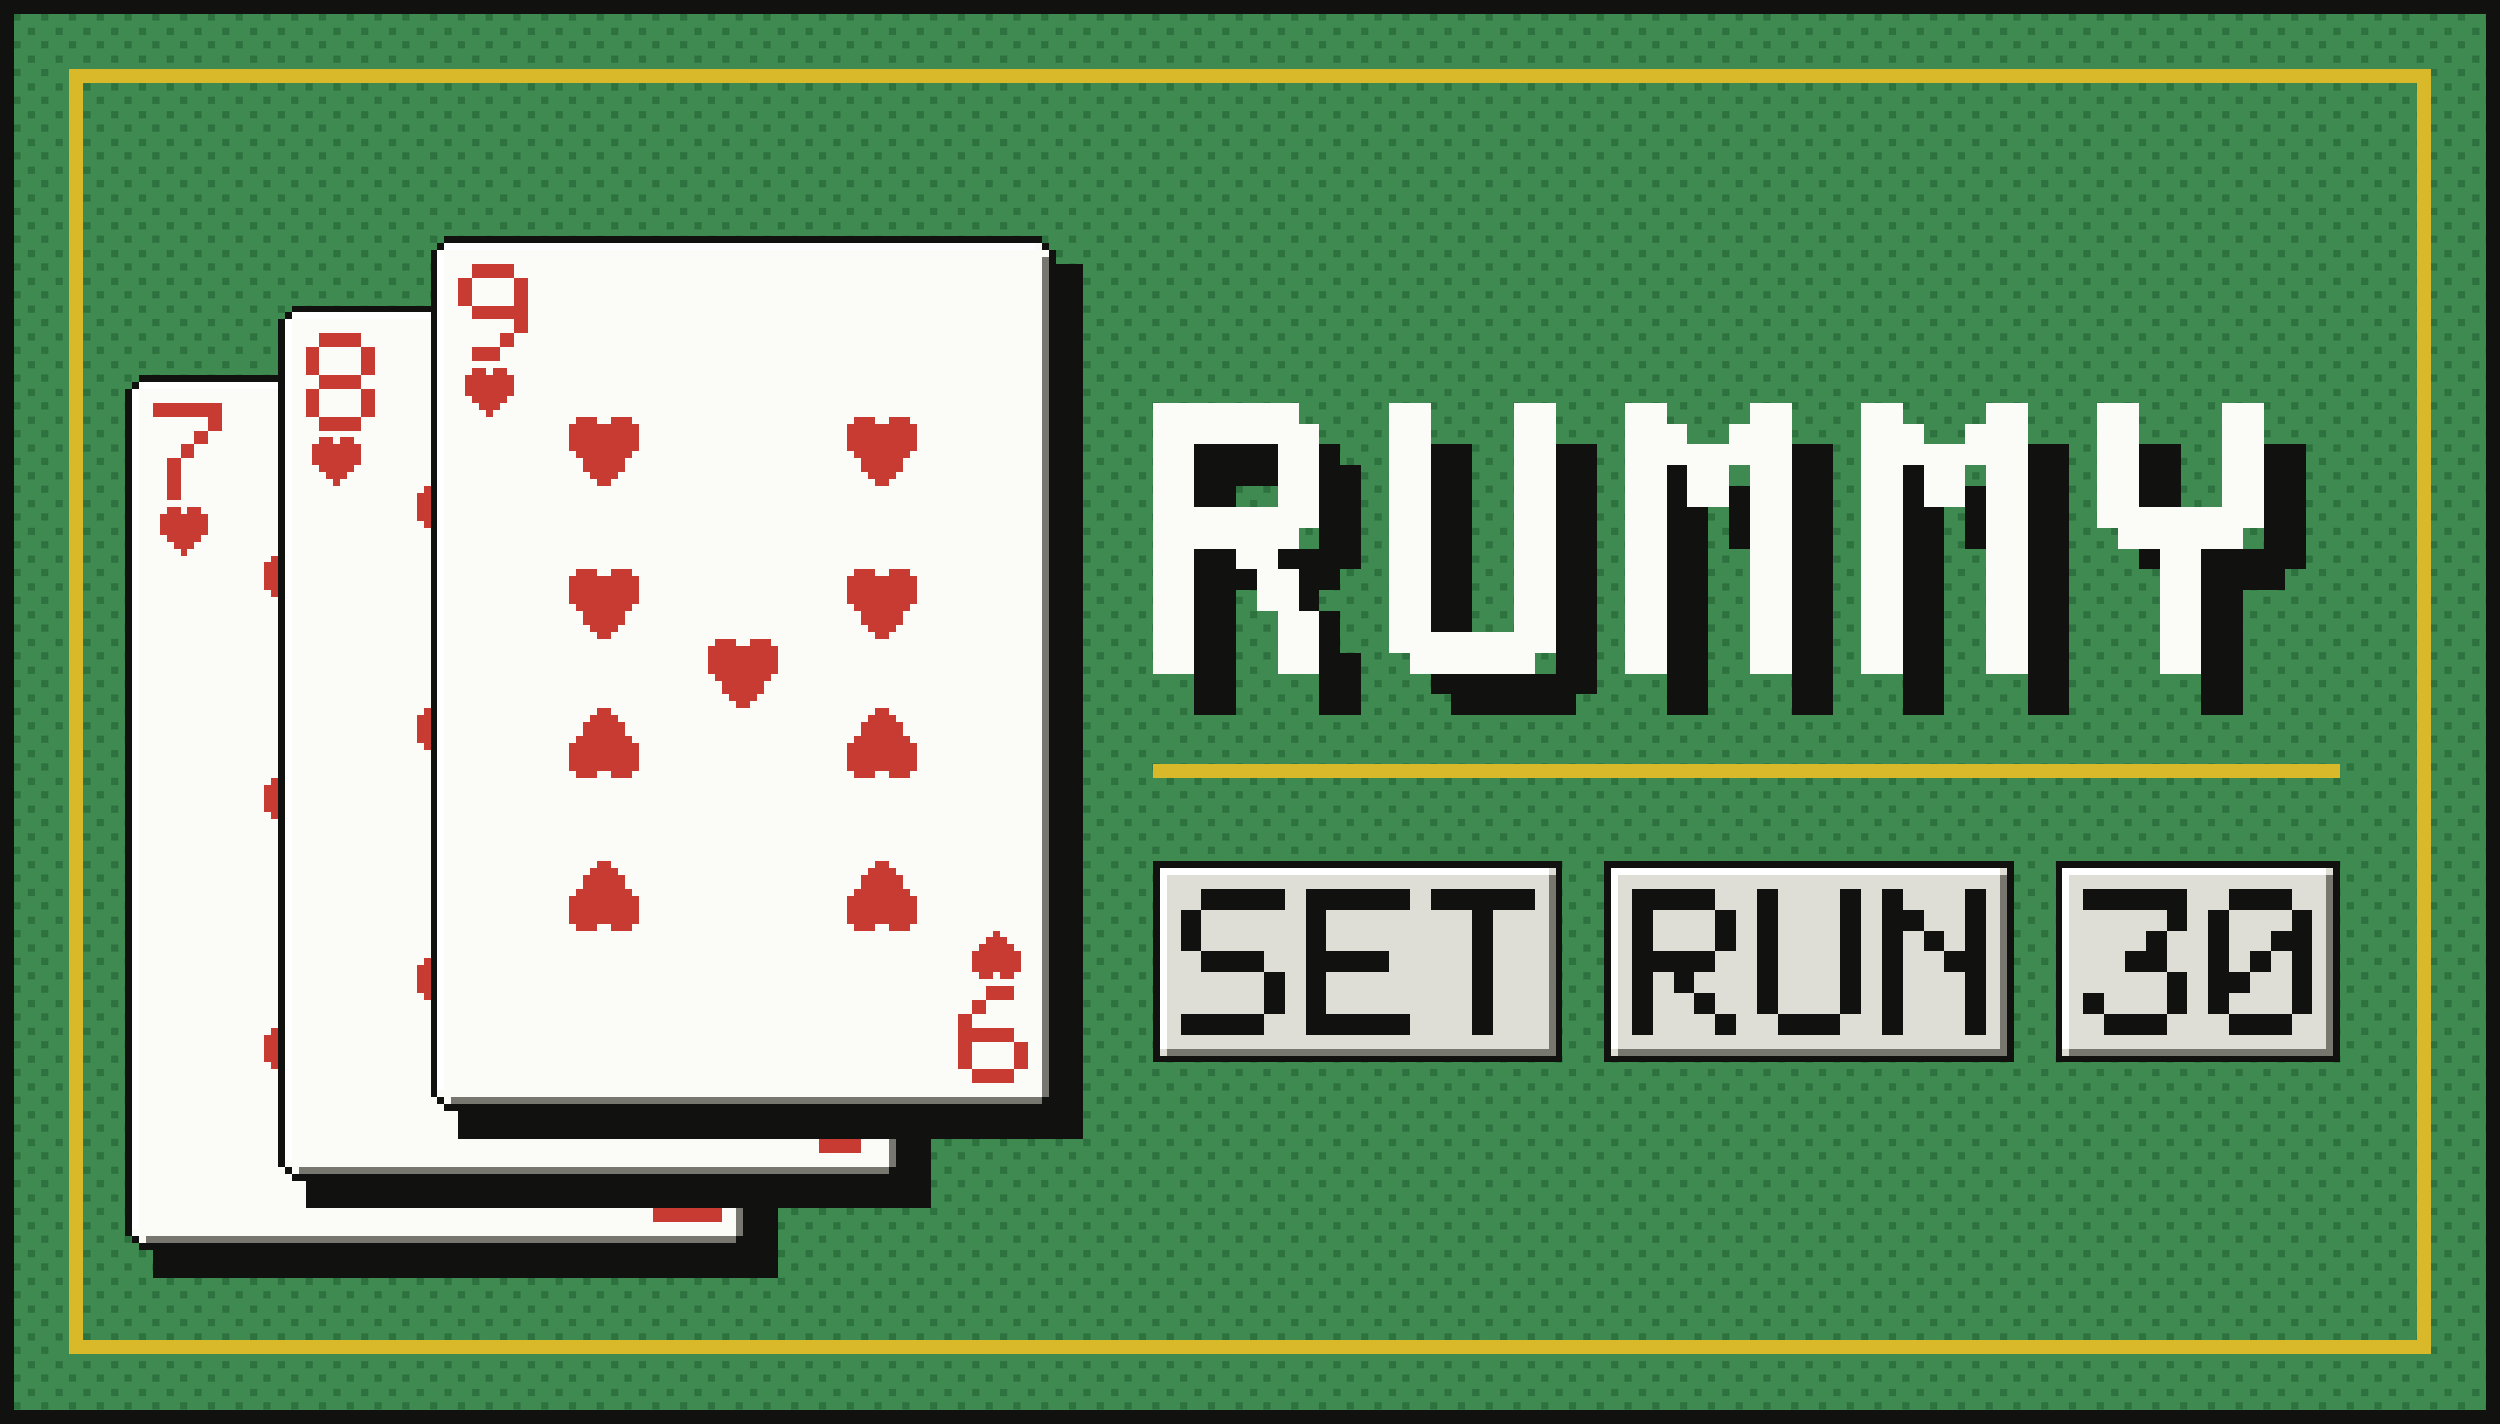
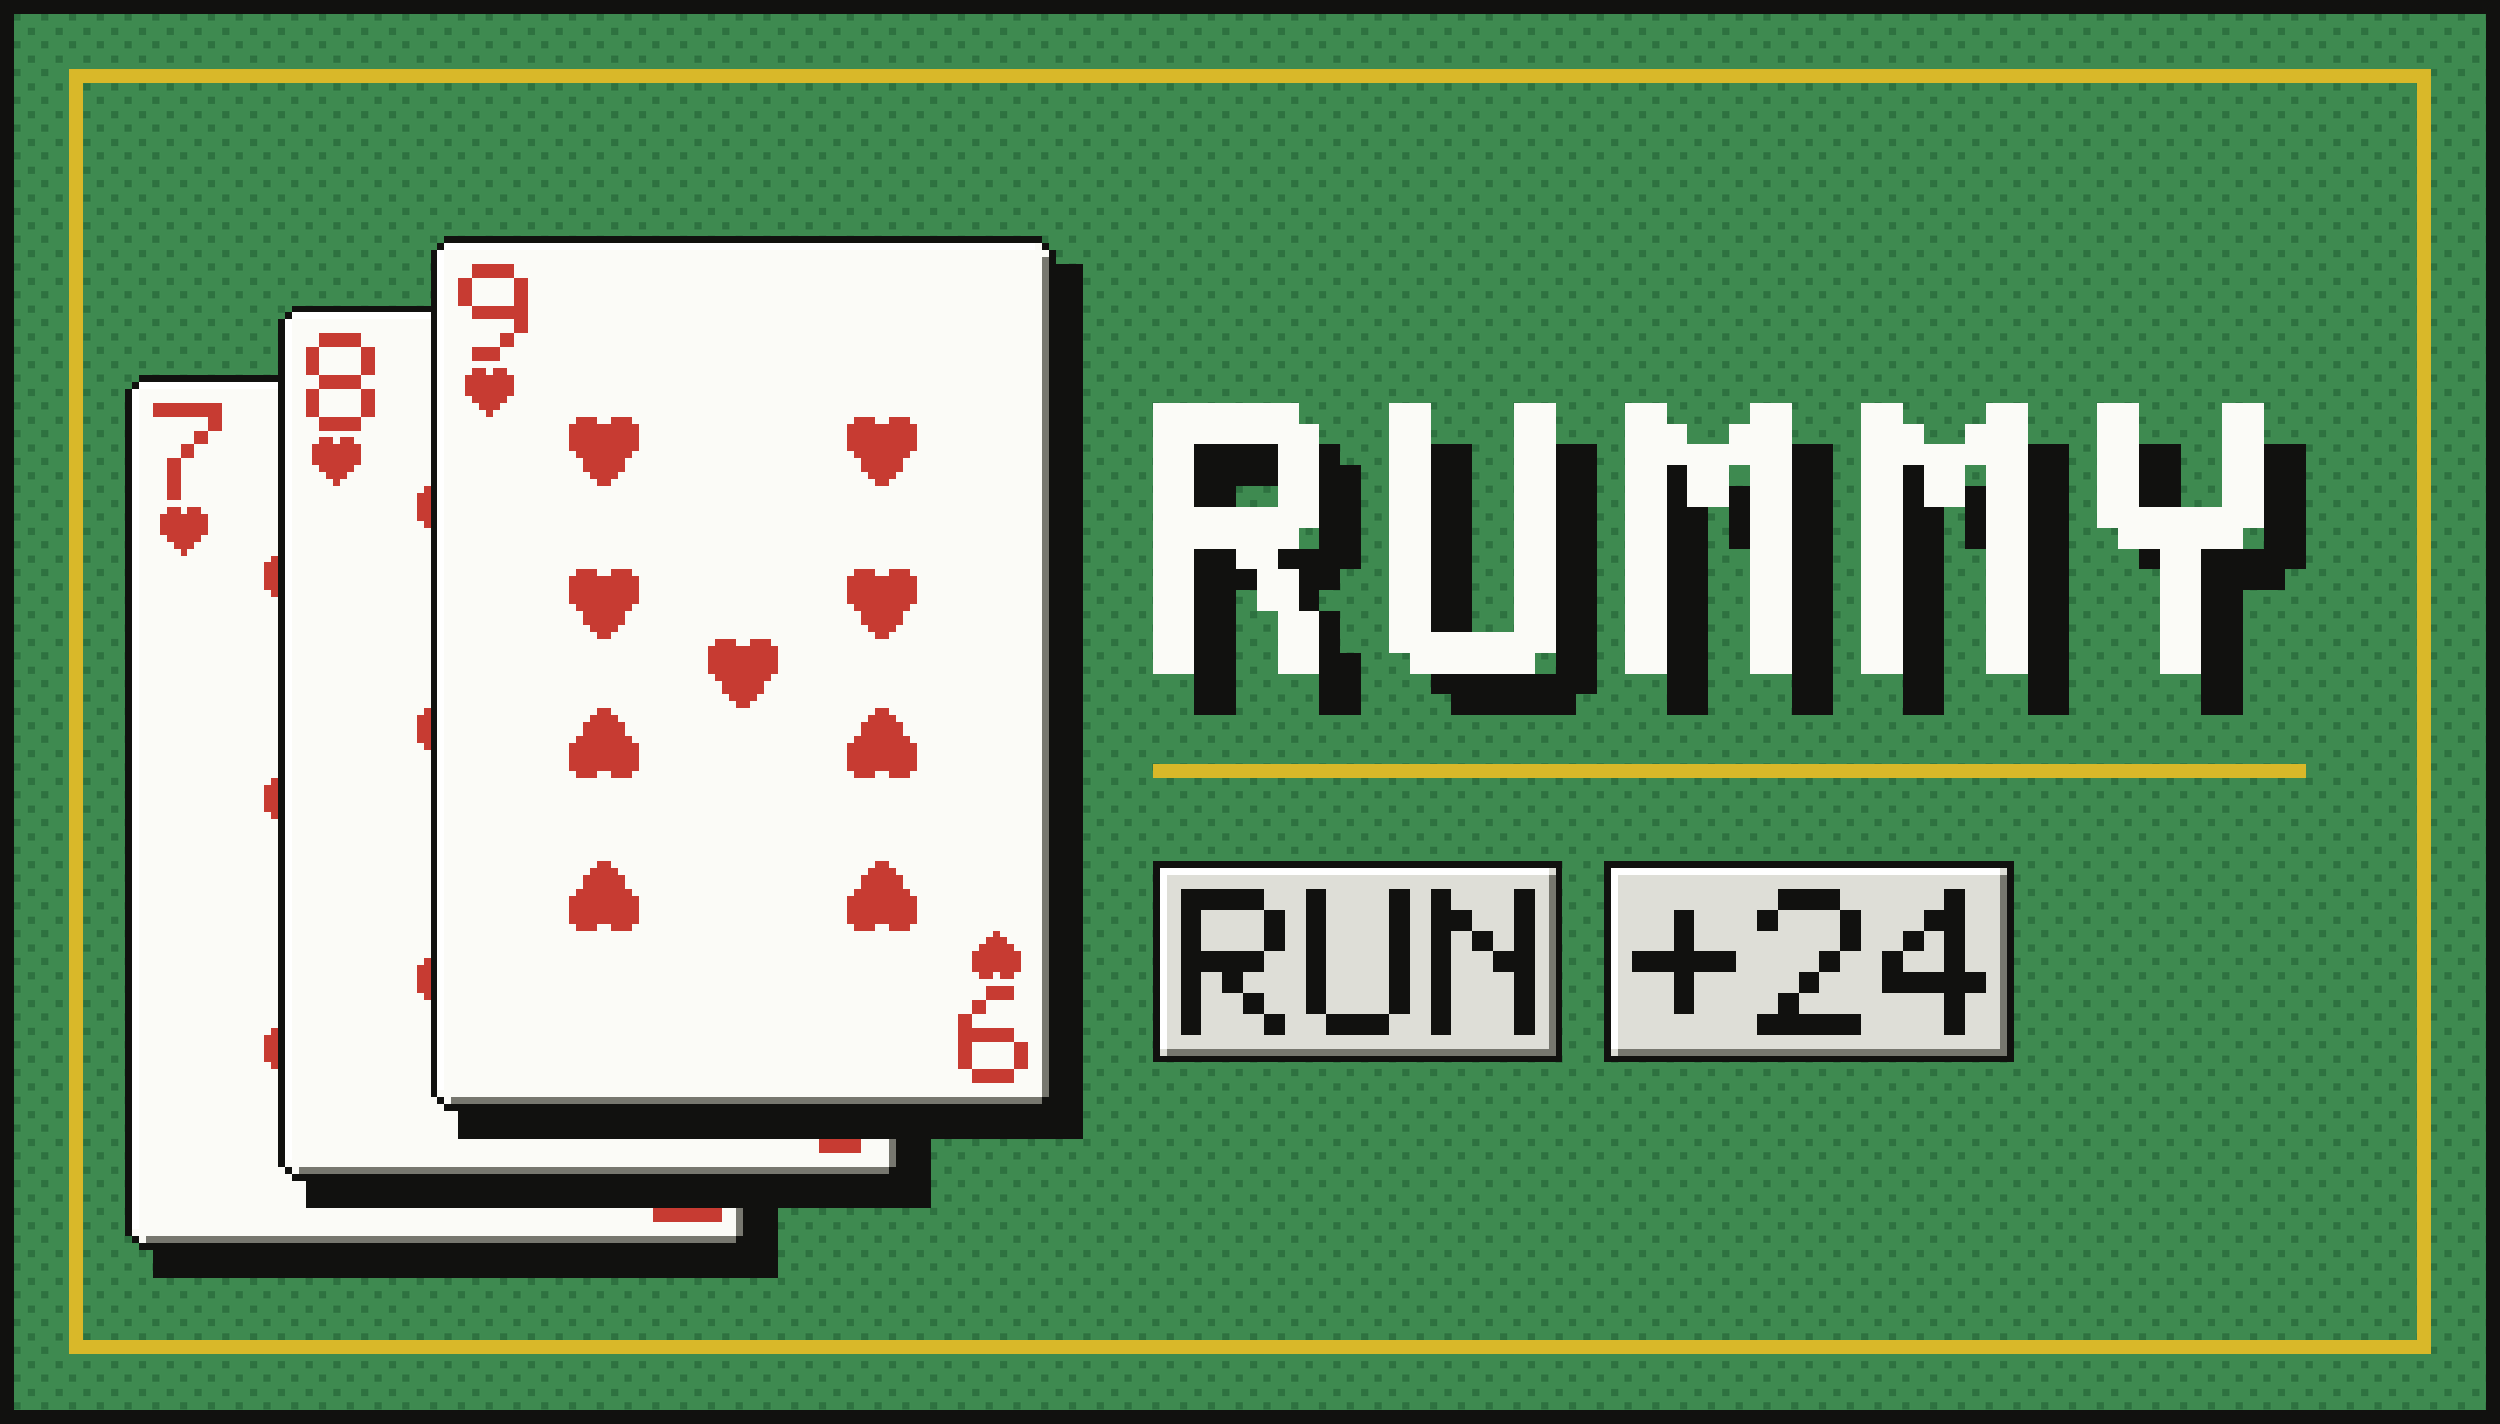
<svg xmlns="http://www.w3.org/2000/svg" width="720" height="410" viewBox="0 0 360 205" shape-rendering="crispEdges" role="img" aria-label="Rummy">
  <defs>
    <pattern id="felt" width="4" height="4" patternUnits="userSpaceOnUse">
      <rect width="4" height="4" fill="#3e8a50" />
      <rect width="1" height="1" fill="#2e7240" />
      <rect x="2" y="2" width="1" height="1" fill="#2e7240" />
    </pattern>
    <pattern id="dither" width="2" height="2" patternUnits="userSpaceOnUse">
      <rect width="2" height="2" fill="#fbfbf7" />
      <rect width="1" height="1" fill="#e8e8e3" />
      <rect x="1" y="1" width="1" height="1" fill="#e8e8e3" />
    </pattern>
    <pattern id="stripe" width="1" height="2" patternUnits="userSpaceOnUse">
      <rect width="1" height="2" fill="#deded7" />
      <rect width="1" height="1" fill="#a9a9a3" />
    </pattern>
  </defs>
  <rect width="360" height="205" fill="url(#felt)" />
  <path fill="#11110f" d="M0 0h360v2h-360z M0 203h360v2h-360z M0 2h2v201h-2z M358 2h2v201h-2z" />
  <path fill="#d9b829" d="M10 10h340v2h-340z M10 193h340v2h-340z M10 12h2v181h-2z M348 12h2v181h-2z" />
  <path fill="#11110f" d="M22 58h90v126h-90z" />
  <g transform="translate(18 54)">
    <path fill="#11110f" d="M2 0h86v1h-86z M2 125h86v1h-86z M0 2h1v122h-1z M89 2h1v122h-1z M1 1h1v1h-1z M88 1h1v1h-1z M1 124h1v1h-1z M88 124h1v1h-1z" />
    <path fill="#fbfbf7" d="M2 1h86v124h-86z M1 2h88v122h-88z" />
    <path fill="#ffffff" d="M2 1h85v1h-85z M1 2h1v121h-1z" />
    <path fill="#77776f" d="M3 124h85v1h-85z M88 3h1v121h-1z" />
    <path fill="#c73b32" d="M21 26h3v1h-3z M26 26h3v1h-3z M20 27h10v1h-10z M20 28h10v1h-10z M20 29h10v1h-10z M20 30h10v1h-10z M21 31h8v1h-8z M22 32h6v1h-6z M22 33h6v1h-6z M23 34h4v1h-4z M24 35h2v1h-2z M61 26h3v1h-3z M66 26h3v1h-3z M60 27h10v1h-10z M60 28h10v1h-10z M60 29h10v1h-10z M60 30h10v1h-10z M61 31h8v1h-8z M62 32h6v1h-6z M62 33h6v1h-6z M63 34h4v1h-4z M64 35h2v1h-2z M41 42h3v1h-3z M46 42h3v1h-3z M40 43h10v1h-10z M40 44h10v1h-10z M40 45h10v1h-10z M40 46h10v1h-10z M41 47h8v1h-8z M42 48h6v1h-6z M42 49h6v1h-6z M43 50h4v1h-4z M44 51h2v1h-2z M21 58h3v1h-3z M26 58h3v1h-3z M20 59h10v1h-10z M20 60h10v1h-10z M20 61h10v1h-10z M20 62h10v1h-10z M21 63h8v1h-8z M22 64h6v1h-6z M22 65h6v1h-6z M23 66h4v1h-4z M24 67h2v1h-2z M61 58h3v1h-3z M66 58h3v1h-3z M60 59h10v1h-10z M60 60h10v1h-10z M60 61h10v1h-10z M60 62h10v1h-10z M61 63h8v1h-8z M62 64h6v1h-6z M62 65h6v1h-6z M63 66h4v1h-4z M64 67h2v1h-2z" />
    <path fill="#c73b32" transform="rotate(180 25 95)" d="M21 90h3v1h-3z M26 90h3v1h-3z M20 91h10v1h-10z M20 92h10v1h-10z M20 93h10v1h-10z M20 94h10v1h-10z M21 95h8v1h-8z M22 96h6v1h-6z M22 97h6v1h-6z M23 98h4v1h-4z M24 99h2v1h-2z" />
    <path fill="#c73b32" transform="rotate(180 65 95)" d="M61 90h3v1h-3z M66 90h3v1h-3z M60 91h10v1h-10z M60 92h10v1h-10z M60 93h10v1h-10z M60 94h10v1h-10z M61 95h8v1h-8z M62 96h6v1h-6z M62 97h6v1h-6z M63 98h4v1h-4z M64 99h2v1h-2z" />
    <path fill="#c73b32" d="M4 4h10v2h-10z M12 6h2v2h-2z M10 8h2v2h-2z M8 10h2v2h-2z M6 12h2v2h-2z M6 14h2v2h-2z M6 16h2v2h-2z M6 19h2v1h-2z M9 19h2v1h-2z M5 20h7v1h-7z M5 21h7v1h-7z M5 22h7v1h-7z M6 23h5v1h-5z M7 24h3v1h-3z M8 25h1v1h-1z" />
    <path fill="#c73b32" transform="rotate(180 45 63)" d="M4 4h10v2h-10z M12 6h2v2h-2z M10 8h2v2h-2z M8 10h2v2h-2z M6 12h2v2h-2z M6 14h2v2h-2z M6 16h2v2h-2z M6 19h2v1h-2z M9 19h2v1h-2z M5 20h7v1h-7z M5 21h7v1h-7z M5 22h7v1h-7z M6 23h5v1h-5z M7 24h3v1h-3z M8 25h1v1h-1z" />
  </g>
  <path fill="#11110f" d="M44 48h90v126h-90z" />
  <g transform="translate(40 44)">
    <path fill="#11110f" d="M2 0h86v1h-86z M2 125h86v1h-86z M0 2h1v122h-1z M89 2h1v122h-1z M1 1h1v1h-1z M88 1h1v1h-1z M1 124h1v1h-1z M88 124h1v1h-1z" />
    <path fill="#fbfbf7" d="M2 1h86v124h-86z M1 2h88v122h-88z" />
    <path fill="#ffffff" d="M2 1h85v1h-85z M1 2h1v121h-1z" />
    <path fill="#77776f" d="M3 124h85v1h-85z M88 3h1v121h-1z" />
    <path fill="#c73b32" d="M21 26h3v1h-3z M26 26h3v1h-3z M20 27h10v1h-10z M20 28h10v1h-10z M20 29h10v1h-10z M20 30h10v1h-10z M21 31h8v1h-8z M22 32h6v1h-6z M22 33h6v1h-6z M23 34h4v1h-4z M24 35h2v1h-2z M61 26h3v1h-3z M66 26h3v1h-3z M60 27h10v1h-10z M60 28h10v1h-10z M60 29h10v1h-10z M60 30h10v1h-10z M61 31h8v1h-8z M62 32h6v1h-6z M62 33h6v1h-6z M63 34h4v1h-4z M64 35h2v1h-2z M41 42h3v1h-3z M46 42h3v1h-3z M40 43h10v1h-10z M40 44h10v1h-10z M40 45h10v1h-10z M40 46h10v1h-10z M41 47h8v1h-8z M42 48h6v1h-6z M42 49h6v1h-6z M43 50h4v1h-4z M44 51h2v1h-2z M21 58h3v1h-3z M26 58h3v1h-3z M20 59h10v1h-10z M20 60h10v1h-10z M20 61h10v1h-10z M20 62h10v1h-10z M21 63h8v1h-8z M22 64h6v1h-6z M22 65h6v1h-6z M23 66h4v1h-4z M24 67h2v1h-2z M61 58h3v1h-3z M66 58h3v1h-3z M60 59h10v1h-10z M60 60h10v1h-10z M60 61h10v1h-10z M60 62h10v1h-10z M61 63h8v1h-8z M62 64h6v1h-6z M62 65h6v1h-6z M63 66h4v1h-4z M64 67h2v1h-2z" />
    <path fill="#c73b32" transform="rotate(180 45 79)" d="M41 74h3v1h-3z M46 74h3v1h-3z M40 75h10v1h-10z M40 76h10v1h-10z M40 77h10v1h-10z M40 78h10v1h-10z M41 79h8v1h-8z M42 80h6v1h-6z M42 81h6v1h-6z M43 82h4v1h-4z M44 83h2v1h-2z" />
    <path fill="#c73b32" transform="rotate(180 25 95)" d="M21 90h3v1h-3z M26 90h3v1h-3z M20 91h10v1h-10z M20 92h10v1h-10z M20 93h10v1h-10z M20 94h10v1h-10z M21 95h8v1h-8z M22 96h6v1h-6z M22 97h6v1h-6z M23 98h4v1h-4z M24 99h2v1h-2z" />
    <path fill="#c73b32" transform="rotate(180 65 95)" d="M61 90h3v1h-3z M66 90h3v1h-3z M60 91h10v1h-10z M60 92h10v1h-10z M60 93h10v1h-10z M60 94h10v1h-10z M61 95h8v1h-8z M62 96h6v1h-6z M62 97h6v1h-6z M63 98h4v1h-4z M64 99h2v1h-2z" />
    <path fill="#c73b32" d="M6 4h6v2h-6z M4 6h2v2h-2z M12 6h2v2h-2z M4 8h2v2h-2z M12 8h2v2h-2z M6 10h6v2h-6z M4 12h2v2h-2z M12 12h2v2h-2z M4 14h2v2h-2z M12 14h2v2h-2z M6 16h6v2h-6z M6 19h2v1h-2z M9 19h2v1h-2z M5 20h7v1h-7z M5 21h7v1h-7z M5 22h7v1h-7z M6 23h5v1h-5z M7 24h3v1h-3z M8 25h1v1h-1z" />
    <path fill="#c73b32" transform="rotate(180 45 63)" d="M6 4h6v2h-6z M4 6h2v2h-2z M12 6h2v2h-2z M4 8h2v2h-2z M12 8h2v2h-2z M6 10h6v2h-6z M4 12h2v2h-2z M12 12h2v2h-2z M4 14h2v2h-2z M12 14h2v2h-2z M6 16h6v2h-6z M6 19h2v1h-2z M9 19h2v1h-2z M5 20h7v1h-7z M5 21h7v1h-7z M5 22h7v1h-7z M6 23h5v1h-5z M7 24h3v1h-3z M8 25h1v1h-1z" />
  </g>
  <path fill="#11110f" d="M66 38h90v126h-90z" />
  <g transform="translate(62 34)">
    <path fill="#11110f" d="M2 0h86v1h-86z M2 125h86v1h-86z M0 2h1v122h-1z M89 2h1v122h-1z M1 1h1v1h-1z M88 1h1v1h-1z M1 124h1v1h-1z M88 124h1v1h-1z" />
    <path fill="#fbfbf7" d="M2 1h86v124h-86z M1 2h88v122h-88z" />
    <path fill="#ffffff" d="M2 1h85v1h-85z M1 2h1v121h-1z" />
    <path fill="#77776f" d="M3 124h85v1h-85z M88 3h1v121h-1z" />
    <path fill="#c73b32" d="M21 26h3v1h-3z M26 26h3v1h-3z M20 27h10v1h-10z M20 28h10v1h-10z M20 29h10v1h-10z M20 30h10v1h-10z M21 31h8v1h-8z M22 32h6v1h-6z M22 33h6v1h-6z M23 34h4v1h-4z M24 35h2v1h-2z M61 26h3v1h-3z M66 26h3v1h-3z M60 27h10v1h-10z M60 28h10v1h-10z M60 29h10v1h-10z M60 30h10v1h-10z M61 31h8v1h-8z M62 32h6v1h-6z M62 33h6v1h-6z M63 34h4v1h-4z M64 35h2v1h-2z M21 48h3v1h-3z M26 48h3v1h-3z M20 49h10v1h-10z M20 50h10v1h-10z M20 51h10v1h-10z M20 52h10v1h-10z M21 53h8v1h-8z M22 54h6v1h-6z M22 55h6v1h-6z M23 56h4v1h-4z M24 57h2v1h-2z M61 48h3v1h-3z M66 48h3v1h-3z M60 49h10v1h-10z M60 50h10v1h-10z M60 51h10v1h-10z M60 52h10v1h-10z M61 53h8v1h-8z M62 54h6v1h-6z M62 55h6v1h-6z M63 56h4v1h-4z M64 57h2v1h-2z M41 58h3v1h-3z M46 58h3v1h-3z M40 59h10v1h-10z M40 60h10v1h-10z M40 61h10v1h-10z M40 62h10v1h-10z M41 63h8v1h-8z M42 64h6v1h-6z M42 65h6v1h-6z M43 66h4v1h-4z M44 67h2v1h-2z" />
    <path fill="#c73b32" transform="rotate(180 25 73)" d="M21 68h3v1h-3z M26 68h3v1h-3z M20 69h10v1h-10z M20 70h10v1h-10z M20 71h10v1h-10z M20 72h10v1h-10z M21 73h8v1h-8z M22 74h6v1h-6z M22 75h6v1h-6z M23 76h4v1h-4z M24 77h2v1h-2z" />
    <path fill="#c73b32" transform="rotate(180 65 73)" d="M61 68h3v1h-3z M66 68h3v1h-3z M60 69h10v1h-10z M60 70h10v1h-10z M60 71h10v1h-10z M60 72h10v1h-10z M61 73h8v1h-8z M62 74h6v1h-6z M62 75h6v1h-6z M63 76h4v1h-4z M64 77h2v1h-2z" />
    <path fill="#c73b32" transform="rotate(180 25 95)" d="M21 90h3v1h-3z M26 90h3v1h-3z M20 91h10v1h-10z M20 92h10v1h-10z M20 93h10v1h-10z M20 94h10v1h-10z M21 95h8v1h-8z M22 96h6v1h-6z M22 97h6v1h-6z M23 98h4v1h-4z M24 99h2v1h-2z" />
    <path fill="#c73b32" transform="rotate(180 65 95)" d="M61 90h3v1h-3z M66 90h3v1h-3z M60 91h10v1h-10z M60 92h10v1h-10z M60 93h10v1h-10z M60 94h10v1h-10z M61 95h8v1h-8z M62 96h6v1h-6z M62 97h6v1h-6z M63 98h4v1h-4z M64 99h2v1h-2z" />
    <path fill="#c73b32" d="M6 4h6v2h-6z M4 6h2v2h-2z M12 6h2v2h-2z M4 8h2v2h-2z M12 8h2v2h-2z M6 10h8v2h-8z M12 12h2v2h-2z M10 14h2v2h-2z M6 16h4v2h-4z M6 19h2v1h-2z M9 19h2v1h-2z M5 20h7v1h-7z M5 21h7v1h-7z M5 22h7v1h-7z M6 23h5v1h-5z M7 24h3v1h-3z M8 25h1v1h-1z" />
    <path fill="#c73b32" transform="rotate(180 45 63)" d="M6 4h6v2h-6z M4 6h2v2h-2z M12 6h2v2h-2z M4 8h2v2h-2z M12 8h2v2h-2z M6 10h8v2h-8z M12 12h2v2h-2z M10 14h2v2h-2z M6 16h4v2h-4z M6 19h2v1h-2z M9 19h2v1h-2z M5 20h7v1h-7z M5 21h7v1h-7z M5 22h7v1h-7z M6 23h5v1h-5z M7 24h3v1h-3z M8 25h1v1h-1z" />
  </g>
  <path fill="#11110f" d="M172 64h21v3h-21z M172 67h24v3h-24z M172 70h6v3h-6z M190 70h6v3h-6z M172 73h6v3h-6z M190 73h6v3h-6z M172 76h6v3h-6z M190 76h6v3h-6z M172 79h24v3h-24z M172 82h21v3h-21z M172 85h6v3h-6z M184 85h6v3h-6z M172 88h6v3h-6z M187 88h6v3h-6z M172 91h6v3h-6z M187 91h6v3h-6z M172 94h6v3h-6z M190 94h6v3h-6z M172 97h6v3h-6z M190 97h6v3h-6z M172 100h6v3h-6z M190 100h6v3h-6z" />
  <path fill="#fbfbf7" d="M166 58h21v3h-21z M166 61h24v3h-24z M166 64h6v3h-6z M184 64h6v3h-6z M166 67h6v3h-6z M184 67h6v3h-6z M166 70h6v3h-6z M184 70h6v3h-6z M166 73h24v3h-24z M166 76h21v3h-21z M166 79h6v3h-6z M178 79h6v3h-6z M166 82h6v3h-6z M181 82h6v3h-6z M166 85h6v3h-6z M181 85h6v3h-6z M166 88h6v3h-6z M184 88h6v3h-6z M166 91h6v3h-6z M184 91h6v3h-6z M166 94h6v3h-6z M184 94h6v3h-6z" />
  <path fill="#11110f" d="M206 64h6v3h-6z M224 64h6v3h-6z M206 67h6v3h-6z M224 67h6v3h-6z M206 70h6v3h-6z M224 70h6v3h-6z M206 73h6v3h-6z M224 73h6v3h-6z M206 76h6v3h-6z M224 76h6v3h-6z M206 79h6v3h-6z M224 79h6v3h-6z M206 82h6v3h-6z M224 82h6v3h-6z M206 85h6v3h-6z M224 85h6v3h-6z M206 88h6v3h-6z M224 88h6v3h-6z M206 91h6v3h-6z M224 91h6v3h-6z M206 94h6v3h-6z M224 94h6v3h-6z M206 97h24v3h-24z M209 100h18v3h-18z" />
  <path fill="#fbfbf7" d="M200 58h6v3h-6z M218 58h6v3h-6z M200 61h6v3h-6z M218 61h6v3h-6z M200 64h6v3h-6z M218 64h6v3h-6z M200 67h6v3h-6z M218 67h6v3h-6z M200 70h6v3h-6z M218 70h6v3h-6z M200 73h6v3h-6z M218 73h6v3h-6z M200 76h6v3h-6z M218 76h6v3h-6z M200 79h6v3h-6z M218 79h6v3h-6z M200 82h6v3h-6z M218 82h6v3h-6z M200 85h6v3h-6z M218 85h6v3h-6z M200 88h6v3h-6z M218 88h6v3h-6z M200 91h24v3h-24z M203 94h18v3h-18z" />
  <path fill="#11110f" d="M240 64h6v3h-6z M258 64h6v3h-6z M240 67h9v3h-9z M255 67h9v3h-9z M240 70h24v3h-24z M240 73h6v3h-6z M249 73h6v3h-6z M258 73h6v3h-6z M240 76h6v3h-6z M249 76h6v3h-6z M258 76h6v3h-6z M240 79h6v3h-6z M258 79h6v3h-6z M240 82h6v3h-6z M258 82h6v3h-6z M240 85h6v3h-6z M258 85h6v3h-6z M240 88h6v3h-6z M258 88h6v3h-6z M240 91h6v3h-6z M258 91h6v3h-6z M240 94h6v3h-6z M258 94h6v3h-6z M240 97h6v3h-6z M258 97h6v3h-6z M240 100h6v3h-6z M258 100h6v3h-6z" />
  <path fill="#fbfbf7" d="M234 58h6v3h-6z M252 58h6v3h-6z M234 61h9v3h-9z M249 61h9v3h-9z M234 64h24v3h-24z M234 67h6v3h-6z M243 67h6v3h-6z M252 67h6v3h-6z M234 70h6v3h-6z M243 70h6v3h-6z M252 70h6v3h-6z M234 73h6v3h-6z M252 73h6v3h-6z M234 76h6v3h-6z M252 76h6v3h-6z M234 79h6v3h-6z M252 79h6v3h-6z M234 82h6v3h-6z M252 82h6v3h-6z M234 85h6v3h-6z M252 85h6v3h-6z M234 88h6v3h-6z M252 88h6v3h-6z M234 91h6v3h-6z M252 91h6v3h-6z M234 94h6v3h-6z M252 94h6v3h-6z" />
  <path fill="#11110f" d="M274 64h6v3h-6z M292 64h6v3h-6z M274 67h9v3h-9z M289 67h9v3h-9z M274 70h24v3h-24z M274 73h6v3h-6z M283 73h6v3h-6z M292 73h6v3h-6z M274 76h6v3h-6z M283 76h6v3h-6z M292 76h6v3h-6z M274 79h6v3h-6z M292 79h6v3h-6z M274 82h6v3h-6z M292 82h6v3h-6z M274 85h6v3h-6z M292 85h6v3h-6z M274 88h6v3h-6z M292 88h6v3h-6z M274 91h6v3h-6z M292 91h6v3h-6z M274 94h6v3h-6z M292 94h6v3h-6z M274 97h6v3h-6z M292 97h6v3h-6z M274 100h6v3h-6z M292 100h6v3h-6z" />
  <path fill="#fbfbf7" d="M268 58h6v3h-6z M286 58h6v3h-6z M268 61h9v3h-9z M283 61h9v3h-9z M268 64h24v3h-24z M268 67h6v3h-6z M277 67h6v3h-6z M286 67h6v3h-6z M268 70h6v3h-6z M277 70h6v3h-6z M286 70h6v3h-6z M268 73h6v3h-6z M286 73h6v3h-6z M268 76h6v3h-6z M286 76h6v3h-6z M268 79h6v3h-6z M286 79h6v3h-6z M268 82h6v3h-6z M286 82h6v3h-6z M268 85h6v3h-6z M286 85h6v3h-6z M268 88h6v3h-6z M286 88h6v3h-6z M268 91h6v3h-6z M286 91h6v3h-6z M268 94h6v3h-6z M286 94h6v3h-6z" />
  <path fill="#11110f" d="M308 64h6v3h-6z M326 64h6v3h-6z M308 67h6v3h-6z M326 67h6v3h-6z M308 70h6v3h-6z M326 70h6v3h-6z M308 73h6v3h-6z M326 73h6v3h-6z M308 76h6v3h-6z M326 76h6v3h-6z M308 79h24v3h-24z M311 82h18v3h-18z M317 85h6v3h-6z M317 88h6v3h-6z M317 91h6v3h-6z M317 94h6v3h-6z M317 97h6v3h-6z M317 100h6v3h-6z" />
  <path fill="#fbfbf7" d="M302 58h6v3h-6z M320 58h6v3h-6z M302 61h6v3h-6z M320 61h6v3h-6z M302 64h6v3h-6z M320 64h6v3h-6z M302 67h6v3h-6z M320 67h6v3h-6z M302 70h6v3h-6z M320 70h6v3h-6z M302 73h24v3h-24z M305 76h18v3h-18z M311 79h6v3h-6z M311 82h6v3h-6z M311 85h6v3h-6z M311 88h6v3h-6z M311 91h6v3h-6z M311 94h6v3h-6z" />
  <path fill="#11110f" d="M166 124h59v29h-59z" />
  <path fill="#deded7" d="M167 125h57v27h-57z" />
  <path fill="#ffffff" d="M167 125h56v1h-56z M167 126h1v25h-1z" />
  <path fill="#77776f" d="M168 151h56v1h-56z M223 126h1v25h-1z" />
-   <path fill="#11110f" d="M173 128h12v3h-12z M170 131h3v3h-3z M170 134h3v3h-3z M173 137h9v3h-9z M182 140h3v3h-3z M182 143h3v3h-3z M170 146h12v3h-12z M188 128h15v3h-15z M188 131h3v3h-3z M188 134h3v3h-3z M188 137h12v3h-12z M188 140h3v3h-3z M188 143h3v3h-3z M188 146h15v3h-15z M206 128h15v3h-15z M212 131h3v3h-3z M212 134h3v3h-3z M212 137h3v3h-3z M212 140h3v3h-3z M212 143h3v3h-3z M212 146h3v3h-3z M231 124h59v29h-59z" />
+   <path fill="#11110f" d="M170 128h12v3h-12z M170 131h3v3h-3z M182 131h3v3h-3z M170 134h3v3h-3z M182 134h3v3h-3z M170 137h12v3h-12z M170 140h3v3h-3z M176 140h3v3h-3z M170 143h3v3h-3z M179 143h3v3h-3z M170 146h3v3h-3z M182 146h3v3h-3z M188 128h3v3h-3z M200 128h3v3h-3z M188 131h3v3h-3z M200 131h3v3h-3z M188 134h3v3h-3z M200 134h3v3h-3z M188 137h3v3h-3z M200 137h3v3h-3z M188 140h3v3h-3z M200 140h3v3h-3z M188 143h3v3h-3z M200 143h3v3h-3z M191 146h9v3h-9z M206 128h3v3h-3z M218 128h3v3h-3z M206 131h6v3h-6z M218 131h3v3h-3z M206 134h3v3h-3z M212 134h3v3h-3z M218 134h3v3h-3z M206 137h3v3h-3z M215 137h6v3h-6z M206 140h3v3h-3z M218 140h3v3h-3z M206 143h3v3h-3z M218 143h3v3h-3z M206 146h3v3h-3z M218 146h3v3h-3z M231 124h59v29h-59z" />
  <path fill="#deded7" d="M232 125h57v27h-57z" />
  <path fill="#ffffff" d="M232 125h56v1h-56z M232 126h1v25h-1z" />
  <path fill="#77776f" d="M233 151h56v1h-56z M288 126h1v25h-1z" />
-   <path fill="#11110f" d="M235 128h12v3h-12z M235 131h3v3h-3z M247 131h3v3h-3z M235 134h3v3h-3z M247 134h3v3h-3z M235 137h12v3h-12z M235 140h3v3h-3z M241 140h3v3h-3z M235 143h3v3h-3z M244 143h3v3h-3z M235 146h3v3h-3z M247 146h3v3h-3z M253 128h3v3h-3z M265 128h3v3h-3z M253 131h3v3h-3z M265 131h3v3h-3z M253 134h3v3h-3z M265 134h3v3h-3z M253 137h3v3h-3z M265 137h3v3h-3z M253 140h3v3h-3z M265 140h3v3h-3z M253 143h3v3h-3z M265 143h3v3h-3z M256 146h9v3h-9z M271 128h3v3h-3z M283 128h3v3h-3z M271 131h6v3h-6z M283 131h3v3h-3z M271 134h3v3h-3z M277 134h3v3h-3z M283 134h3v3h-3z M271 137h3v3h-3z M280 137h6v3h-6z M271 140h3v3h-3z M283 140h3v3h-3z M271 143h3v3h-3z M283 143h3v3h-3z M271 146h3v3h-3z M283 146h3v3h-3z M296 124h41v29h-41z" />
-   <path fill="#deded7" d="M297 125h39v27h-39z" />
-   <path fill="#ffffff" d="M297 125h38v1h-38z M297 126h1v25h-1z" />
-   <path fill="#77776f" d="M298 151h38v1h-38z M335 126h1v25h-1z" />
-   <path fill="#11110f" d="M300 128h15v3h-15z M312 131h3v3h-3z M309 134h3v3h-3z M306 137h6v3h-6z M312 140h3v3h-3z M300 143h3v3h-3z M312 143h3v3h-3z M303 146h9v3h-9z M321 128h9v3h-9z M318 131h3v3h-3z M330 131h3v3h-3z M318 134h3v3h-3z M327 134h6v3h-6z M318 137h3v3h-3z M324 137h3v3h-3z M330 137h3v3h-3z M318 140h6v3h-6z M330 140h3v3h-3z M318 143h3v3h-3z M330 143h3v3h-3z M321 146h9v3h-9z" />
-   <path fill="#d9b829" d="M166 110h171v2h-171z" />
+   <path fill="#11110f" d="M241 131h3v3h-3z M241 134h3v3h-3z M235 137h15v3h-15z M241 140h3v3h-3z M241 143h3v3h-3z M256 128h9v3h-9z M253 131h3v3h-3z M265 131h3v3h-3z M265 134h3v3h-3z M262 137h3v3h-3z M259 140h3v3h-3z M256 143h3v3h-3z M253 146h15v3h-15z M280 128h3v3h-3z M277 131h6v3h-6z M274 134h3v3h-3z M280 134h3v3h-3z M271 137h3v3h-3z M280 137h3v3h-3z M271 140h15v3h-15z M280 143h3v3h-3z M280 146h3v3h-3z" />
+   <path fill="#d9b829" d="M166 110h166v2h-166z" />
</svg>
